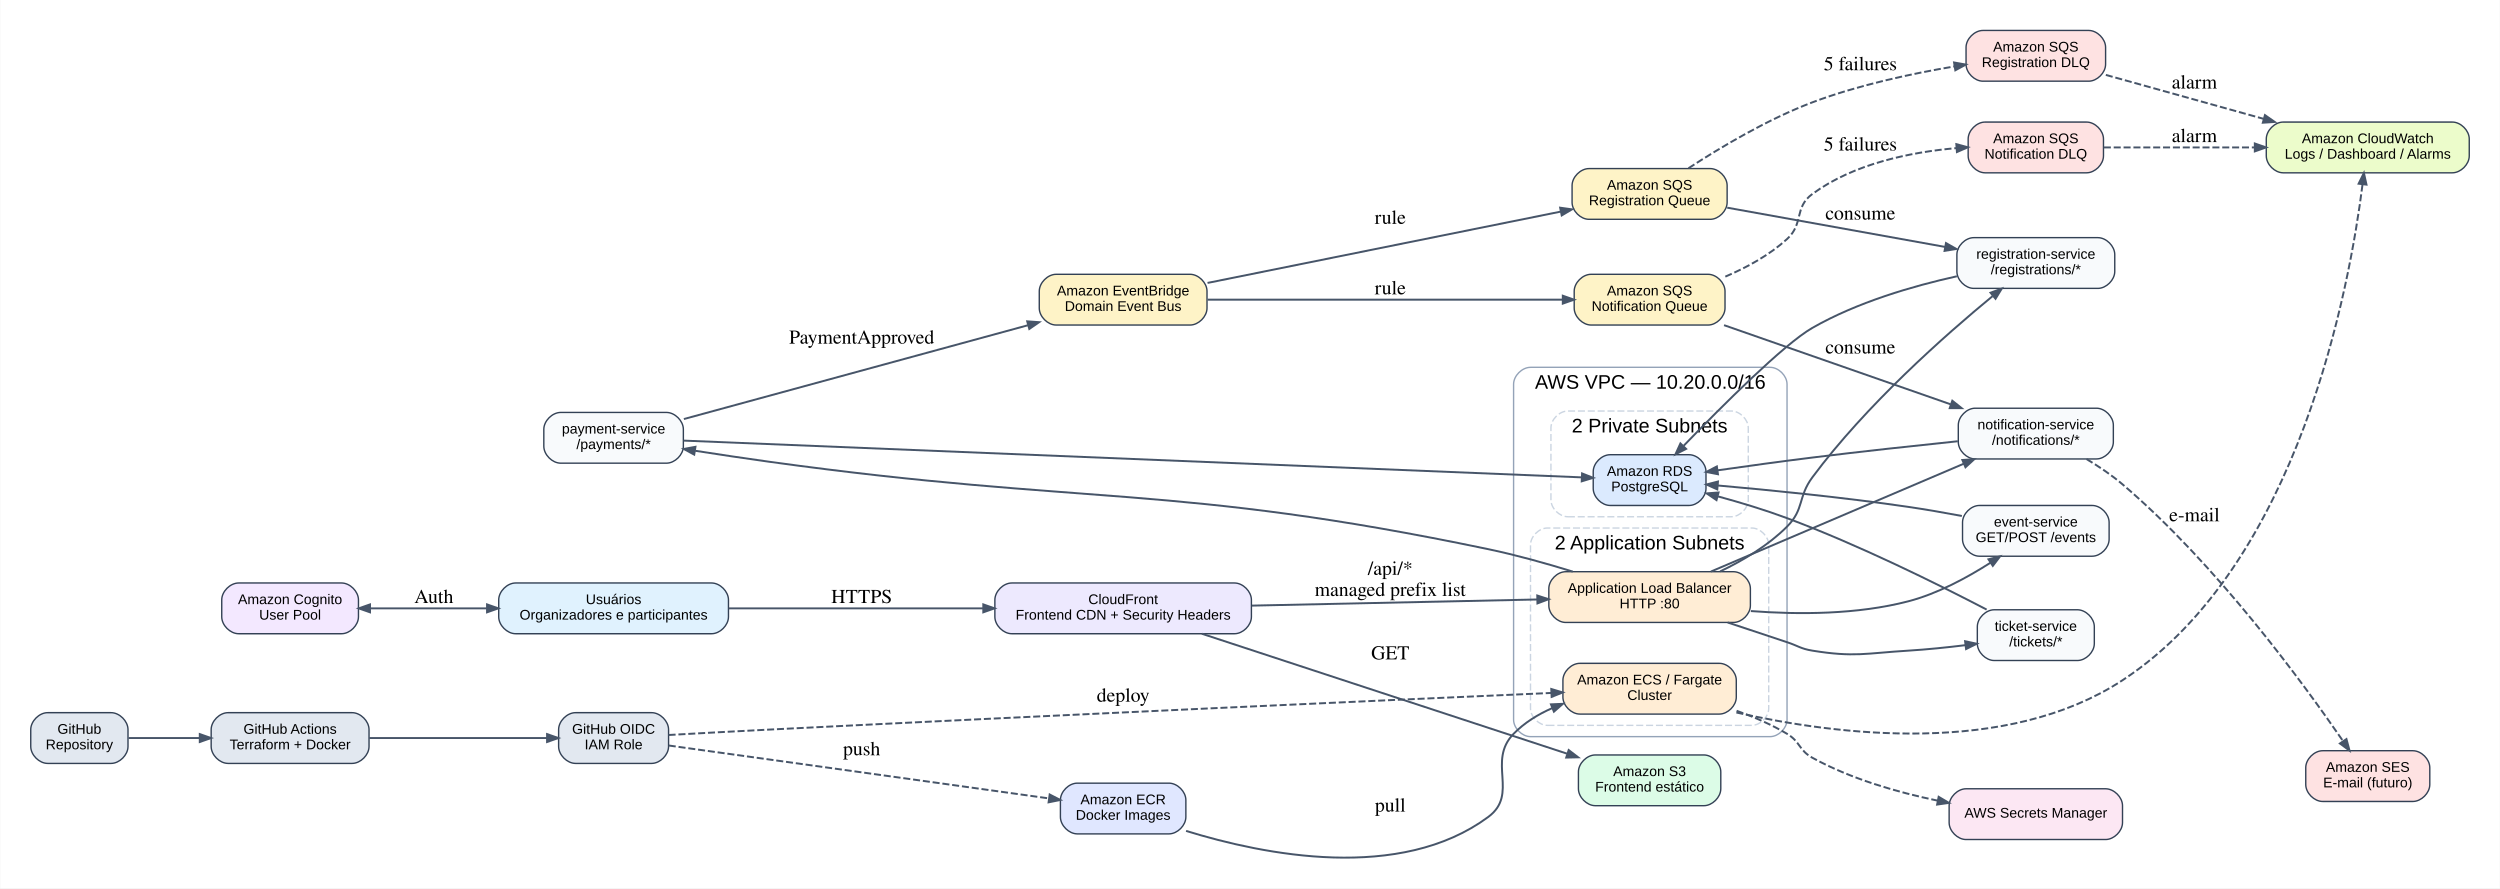
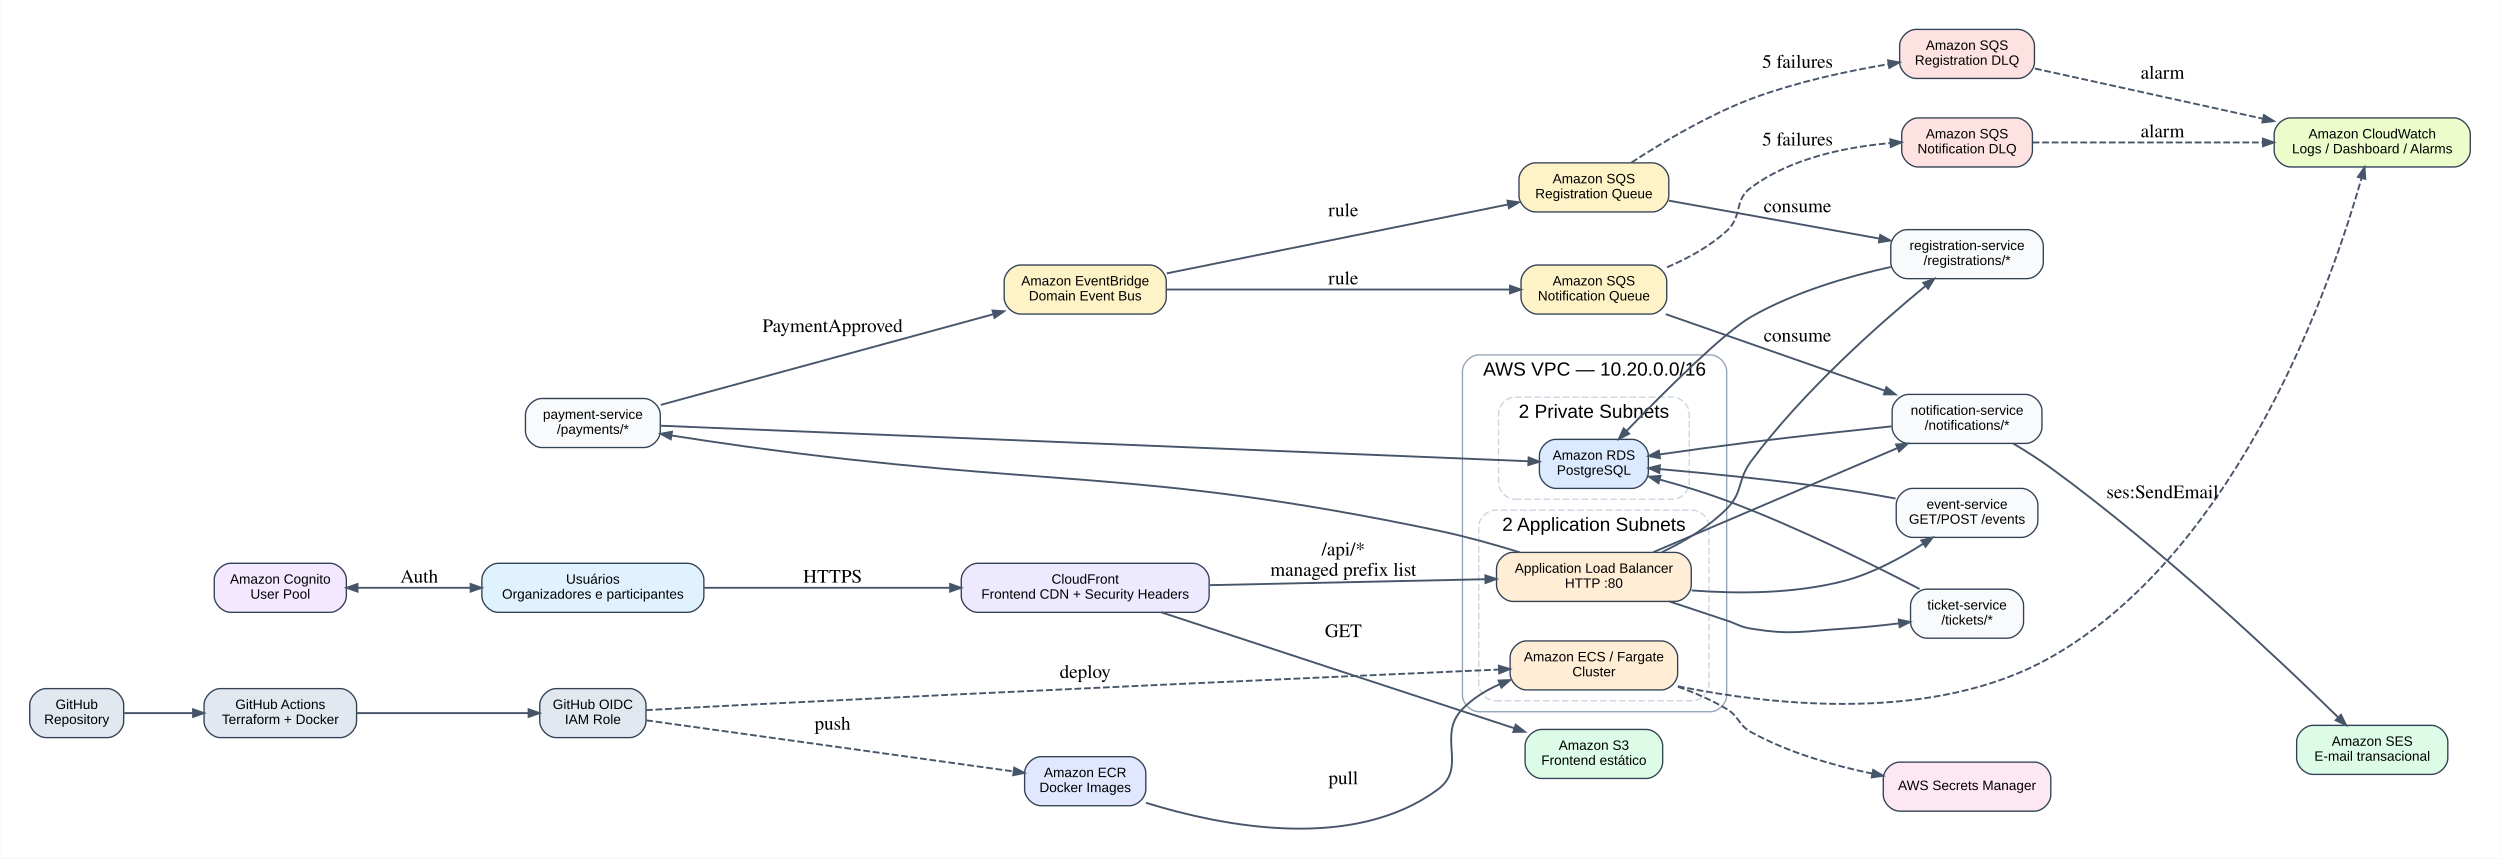
- <svg xmlns="http://www.w3.org/2000/svg" width="1773pt" height="630pt" viewBox="0.00 0.00 1773.20 630.22">
+ <svg xmlns="http://www.w3.org/2000/svg" width="1835pt" height="630pt" viewBox="0.00 0.00 1835.20 630.22">
  <g id="graph0" class="graph" transform="scale(1 1) rotate(0) translate(21.6 608.62)">
-     <polygon fill="white" stroke="transparent" points="-21.6,21.6 -21.6,-608.62 1751.6,-608.62 1751.6,21.6 -21.6,21.6" />
+     <polygon fill="white" stroke="transparent" points="-21.6,21.6 -21.6,-608.62 1813.6,-608.62 1813.6,21.6 -21.6,21.6" />
    <g id="clust1" class="cluster">
      <path fill="white" stroke="#94a3b8" d="M1064,-86.02C1064,-86.02 1234,-86.02 1234,-86.02 1240,-86.02 1246,-92.02 1246,-98.02 1246,-98.02 1246,-336.02 1246,-336.02 1246,-342.02 1240,-348.02 1234,-348.02 1234,-348.02 1064,-348.02 1064,-348.02 1058,-348.02 1052,-342.02 1052,-336.02 1052,-336.02 1052,-98.02 1052,-98.02 1052,-92.02 1058,-86.02 1064,-86.02" />
      <text text-anchor="middle" x="1149" y="-332.82" font-family="Arial" font-size="14.00">AWS VPC — 10.20.0.0/16</text>
    </g>
    <g id="clust2" class="cluster">
      <path fill="white" stroke="#cbd5e1" stroke-dasharray="5,2" d="M1076,-94.02C1076,-94.02 1221,-94.02 1221,-94.02 1227,-94.02 1233,-100.02 1233,-106.02 1233,-106.02 1233,-222.02 1233,-222.02 1233,-228.02 1227,-234.02 1221,-234.02 1221,-234.02 1076,-234.02 1076,-234.02 1070,-234.02 1064,-228.02 1064,-222.02 1064,-222.02 1064,-106.02 1064,-106.02 1064,-100.02 1070,-94.02 1076,-94.02" />
      <text text-anchor="middle" x="1148.5" y="-218.82" font-family="Arial" font-size="14.00">2 Application Subnets</text>
    </g>
    <g id="clust3" class="cluster">
      <path fill="white" stroke="#cbd5e1" stroke-dasharray="5,2" d="M1090.5,-242.02C1090.5,-242.02 1206.5,-242.02 1206.5,-242.02 1212.5,-242.02 1218.5,-248.02 1218.5,-254.02 1218.5,-254.02 1218.5,-305.02 1218.5,-305.02 1218.5,-311.02 1212.5,-317.02 1206.5,-317.02 1206.5,-317.02 1090.5,-317.02 1090.5,-317.02 1084.5,-317.02 1078.5,-311.02 1078.5,-305.02 1078.5,-305.02 1078.5,-254.02 1078.5,-254.02 1078.5,-248.02 1084.5,-242.02 1090.5,-242.02" />
      <text text-anchor="middle" x="1148.5" y="-301.82" font-family="Arial" font-size="14.00">2 Private Subnets</text>
    </g>
    <g id="node1" class="node">
      <path fill="#e0f2fe" stroke="#334155" d="M483,-195.02C483,-195.02 344,-195.02 344,-195.02 338,-195.02 332,-189.02 332,-183.02 332,-183.02 332,-171.02 332,-171.02 332,-165.02 338,-159.02 344,-159.02 344,-159.02 483,-159.02 483,-159.02 489,-159.02 495,-165.02 495,-171.02 495,-171.02 495,-183.02 495,-183.02 495,-189.02 489,-195.02 483,-195.02" />
      <text text-anchor="middle" x="413.5" y="-180.02" font-family="Arial" font-size="10.00">Usuários</text>
      <text text-anchor="middle" x="413.5" y="-169.02" font-family="Arial" font-size="10.00">Organizadores e participantes</text>
    </g>
    <g id="node2" class="node">
      <path fill="#ede9fe" stroke="#334155" d="M854,-195.02C854,-195.02 696,-195.02 696,-195.02 690,-195.02 684,-189.02 684,-183.02 684,-183.02 684,-171.02 684,-171.02 684,-165.02 690,-159.02 696,-159.02 696,-159.02 854,-159.02 854,-159.02 860,-159.02 866,-165.02 866,-171.02 866,-171.02 866,-183.02 866,-183.02 866,-189.02 860,-195.02 854,-195.02" />
      <text text-anchor="middle" x="775" y="-180.02" font-family="Arial" font-size="10.00">CloudFront</text>
      <text text-anchor="middle" x="775" y="-169.02" font-family="Arial" font-size="10.00">Frontend CDN + Security Headers</text>
    </g>
    <g id="edge1" class="edge">
      <path fill="none" stroke="#475569" stroke-width="1.4" d="M495.18,-177.02C548.55,-177.02 618.87,-177.02 675.54,-177.02" />
      <polygon fill="#475569" stroke="#475569" stroke-width="1.4" points="675.8,-179.82 683.8,-177.02 675.8,-174.22 675.8,-179.82" />
      <text text-anchor="middle" x="589.5" y="-180.82" font-family="Times,serif" font-size="14.00">HTTPS</text>
    </g>
    <g id="node3" class="node">
      <path fill="#dcfce7" stroke="#334155" d="M1187,-73.02C1187,-73.02 1110,-73.02 1110,-73.02 1104,-73.02 1098,-67.02 1098,-61.02 1098,-61.02 1098,-49.02 1098,-49.02 1098,-43.02 1104,-37.02 1110,-37.02 1110,-37.02 1187,-37.02 1187,-37.02 1193,-37.02 1199,-43.02 1199,-49.02 1199,-49.02 1199,-61.02 1199,-61.02 1199,-67.02 1193,-73.02 1187,-73.02" />
      <text text-anchor="middle" x="1148.5" y="-58.02" font-family="Arial" font-size="10.00">Amazon S3</text>
      <text text-anchor="middle" x="1148.5" y="-47.02" font-family="Arial" font-size="10.00">Frontend estático</text>
    </g>
    <g id="edge2" class="edge">
      <path fill="none" stroke="#475569" stroke-width="1.4" d="M830.82,-159.02C900.2,-136.23 1019.16,-97.16 1089.86,-73.95" />
      <polygon fill="#475569" stroke="#475569" stroke-width="1.4" points="1091.09,-76.49 1097.81,-71.34 1089.34,-71.17 1091.09,-76.49" />
      <text text-anchor="middle" x="964.5" y="-140.82" font-family="Times,serif" font-size="14.00">GET</text>
    </g>
    <g id="node4" class="node">
      <path fill="#ffedd5" stroke="#334155" d="M1208,-203.02C1208,-203.02 1089,-203.02 1089,-203.02 1083,-203.02 1077,-197.02 1077,-191.02 1077,-191.02 1077,-179.02 1077,-179.02 1077,-173.02 1083,-167.02 1089,-167.02 1089,-167.02 1208,-167.02 1208,-167.02 1214,-167.02 1220,-173.02 1220,-179.02 1220,-179.02 1220,-191.02 1220,-191.02 1220,-197.02 1214,-203.02 1208,-203.02" />
      <text text-anchor="middle" x="1148.5" y="-188.02" font-family="Arial" font-size="10.00">Application Load Balancer</text>
      <text text-anchor="middle" x="1148.5" y="-177.02" font-family="Arial" font-size="10.00">HTTP :80</text>
    </g>
    <g id="edge3" class="edge">
      <path fill="none" stroke="#475569" stroke-width="1.4" d="M866.4,-178.97C928.25,-180.3 1009.44,-182.05 1068.66,-183.32" />
      <polygon fill="#475569" stroke="#475569" stroke-width="1.4" points="1068.81,-186.13 1076.86,-183.5 1068.93,-180.53 1068.81,-186.13" />
      <text text-anchor="middle" x="964.5" y="-200.82" font-family="Times,serif" font-size="14.00">/api/*</text>
      <text text-anchor="middle" x="964.5" y="-185.82" font-family="Times,serif" font-size="14.00">managed prefix list</text>
    </g>
    <g id="node8" class="node">
      <path fill="#f8fafc" stroke="#334155" d="M1462.5,-250.02C1462.5,-250.02 1382.5,-250.02 1382.5,-250.02 1376.5,-250.02 1370.5,-244.02 1370.5,-238.02 1370.5,-238.02 1370.5,-226.02 1370.5,-226.02 1370.5,-220.02 1376.5,-214.02 1382.5,-214.02 1382.5,-214.02 1462.5,-214.02 1462.5,-214.02 1468.5,-214.02 1474.5,-220.02 1474.5,-226.02 1474.5,-226.02 1474.5,-238.02 1474.5,-238.02 1474.5,-244.02 1468.5,-250.02 1462.5,-250.02" />
      <text text-anchor="middle" x="1422.5" y="-235.02" font-family="Arial" font-size="10.00">event-service</text>
      <text text-anchor="middle" x="1422.5" y="-224.02" font-family="Arial" font-size="10.00">GET/POST /events</text>
    </g>
    <g id="edge4" class="edge">
      <path fill="none" stroke="#475569" stroke-width="1.4" d="M1220.31,-175.1C1254.57,-172.5 1295.97,-172.64 1332,-182.02 1352.8,-187.43 1373.89,-198.87 1390.37,-209.43" />
      <polygon fill="#475569" stroke="#475569" stroke-width="1.4" points="1388.91,-211.83 1397.13,-213.89 1391.99,-207.15 1388.91,-211.83" />
    </g>
    <g id="node9" class="node">
      <path fill="#f8fafc" stroke="#334155" d="M1452,-176.02C1452,-176.02 1393,-176.02 1393,-176.02 1387,-176.02 1381,-170.02 1381,-164.02 1381,-164.02 1381,-152.02 1381,-152.02 1381,-146.02 1387,-140.02 1393,-140.02 1393,-140.02 1452,-140.02 1452,-140.02 1458,-140.02 1464,-146.02 1464,-152.02 1464,-152.02 1464,-164.02 1464,-164.02 1464,-170.02 1458,-176.02 1452,-176.02" />
      <text text-anchor="middle" x="1422.5" y="-161.02" font-family="Arial" font-size="10.00">ticket-service</text>
      <text text-anchor="middle" x="1422.5" y="-150.02" font-family="Arial" font-size="10.00">/tickets/*</text>
    </g>
    <g id="edge5" class="edge">
      <path fill="none" stroke="#475569" stroke-width="1.4" d="M1203.86,-167.01C1217.61,-162.45 1232.35,-157.56 1246,-153.02 1254,-150.36 1255.68,-148.37 1264,-147.02 1293.83,-142.18 1301.83,-145.17 1332,-147.02 1345.2,-147.83 1359.43,-149.3 1372.58,-150.91" />
      <polygon fill="#475569" stroke="#475569" stroke-width="1.4" points="1372.32,-153.7 1380.61,-151.93 1373.02,-148.14 1372.32,-153.7" />
    </g>
    <g id="node10" class="node">
      <path fill="#f8fafc" stroke="#334155" d="M1466.5,-440.02C1466.5,-440.02 1378.5,-440.02 1378.5,-440.02 1372.5,-440.02 1366.5,-434.02 1366.5,-428.02 1366.5,-428.02 1366.5,-416.02 1366.5,-416.02 1366.5,-410.02 1372.5,-404.02 1378.5,-404.02 1378.5,-404.02 1466.5,-404.02 1466.5,-404.02 1472.5,-404.02 1478.5,-410.02 1478.5,-416.02 1478.5,-416.02 1478.5,-428.02 1478.5,-428.02 1478.5,-434.02 1472.5,-440.02 1466.5,-440.02" />
      <text text-anchor="middle" x="1422.5" y="-425.02" font-family="Arial" font-size="10.00">registration-service</text>
      <text text-anchor="middle" x="1422.5" y="-414.02" font-family="Arial" font-size="10.00">/registrations/*</text>
    </g>
    <g id="edge6" class="edge">
      <path fill="none" stroke="#475569" stroke-width="1.4" d="M1198.49,-203.21C1215.04,-211.1 1232.68,-221.66 1246,-235.02 1258.35,-247.41 1253.57,-255.98 1264,-270.02 1302.04,-321.2 1357.88,-370.6 1391.85,-398.56" />
      <polygon fill="#475569" stroke="#475569" stroke-width="1.4" points="1390.37,-400.96 1398.34,-403.86 1393.91,-396.63 1390.37,-400.96" />
    </g>
    <g id="node11" class="node">
      <path fill="#f8fafc" stroke="#334155" d="M451,-316.02C451,-316.02 376,-316.02 376,-316.02 370,-316.02 364,-310.02 364,-304.02 364,-304.02 364,-292.02 364,-292.02 364,-286.02 370,-280.02 376,-280.02 376,-280.02 451,-280.02 451,-280.02 457,-280.02 463,-286.02 463,-292.02 463,-292.02 463,-304.02 463,-304.02 463,-310.02 457,-316.02 451,-316.02" />
      <text text-anchor="middle" x="413.5" y="-301.02" font-family="Arial" font-size="10.00">payment-service</text>
      <text text-anchor="middle" x="413.5" y="-290.02" font-family="Arial" font-size="10.00">/payments/*</text>
    </g>
    <g id="edge7" class="edge">
      <path fill="none" stroke="#475569" stroke-width="1.4" d="M1094,-203.09C1075.21,-208.89 1053.83,-214.87 1034,-219.02 810.49,-265.73 750.18,-249.72 524,-281.02 506.89,-283.39 488.3,-286.19 471.39,-288.82" />
      <polygon fill="#475569" stroke="#475569" stroke-width="1.4" points="470.7,-286.09 463.24,-290.1 471.57,-291.63 470.7,-286.09" />
    </g>
    <g id="node12" class="node">
      <path fill="#f8fafc" stroke="#334155" d="M1465.5,-319.02C1465.5,-319.02 1379.5,-319.02 1379.5,-319.02 1373.5,-319.02 1367.5,-313.02 1367.5,-307.02 1367.5,-307.02 1367.5,-295.02 1367.5,-295.02 1367.5,-289.02 1373.5,-283.02 1379.5,-283.02 1379.5,-283.02 1465.5,-283.02 1465.5,-283.02 1471.5,-283.02 1477.5,-289.02 1477.5,-295.02 1477.5,-295.02 1477.5,-307.02 1477.5,-307.02 1477.5,-313.02 1471.5,-319.02 1465.5,-319.02" />
      <text text-anchor="middle" x="1422.5" y="-304.02" font-family="Arial" font-size="10.00">notification-service</text>
      <text text-anchor="middle" x="1422.5" y="-293.02" font-family="Arial" font-size="10.00">/notifications/*</text>
    </g>
    <g id="edge8" class="edge">
      <path fill="none" stroke="#475569" stroke-width="1.4" d="M1192,-203.14C1240.56,-223.85 1319.95,-257.71 1371.46,-279.68" />
      <polygon fill="#475569" stroke="#475569" stroke-width="1.4" points="1370.39,-282.27 1378.85,-282.83 1372.59,-277.12 1370.39,-282.27" />
    </g>
    <g id="node5" class="node">
      <path fill="#f3e8ff" stroke="#334155" d="M220.5,-195.02C220.5,-195.02 147.5,-195.02 147.5,-195.02 141.5,-195.02 135.5,-189.02 135.5,-183.02 135.5,-183.02 135.5,-171.02 135.5,-171.02 135.5,-165.02 141.5,-159.02 147.5,-159.02 147.5,-159.02 220.5,-159.02 220.5,-159.02 226.5,-159.02 232.5,-165.02 232.5,-171.02 232.5,-171.02 232.5,-183.02 232.5,-183.02 232.5,-189.02 226.5,-195.02 220.5,-195.02" />
      <text text-anchor="middle" x="184" y="-180.02" font-family="Arial" font-size="10.00">Amazon Cognito</text>
      <text text-anchor="middle" x="184" y="-169.02" font-family="Arial" font-size="10.00">User Pool</text>
    </g>
    <g id="edge9" class="edge">
      <path fill="none" stroke="#475569" stroke-width="1.4" d="M240.97,-177.02C265.84,-177.02 295.74,-177.02 323.56,-177.02" />
      <polygon fill="#475569" stroke="#475569" stroke-width="1.4" points="240.69,-174.22 232.69,-177.02 240.69,-179.82 240.69,-174.22" />
      <polygon fill="#475569" stroke="#475569" stroke-width="1.4" points="323.73,-179.82 331.73,-177.02 323.73,-174.22 323.73,-179.82" />
      <text text-anchor="middle" x="286" y="-180.82" font-family="Times,serif" font-size="14.00">Auth</text>
    </g>
    <g id="node6" class="node">
      <path fill="#ffedd5" stroke="#334155" d="M1198,-138.02C1198,-138.02 1099,-138.02 1099,-138.02 1093,-138.02 1087,-132.02 1087,-126.02 1087,-126.02 1087,-114.02 1087,-114.02 1087,-108.02 1093,-102.02 1099,-102.02 1099,-102.02 1198,-102.02 1198,-102.02 1204,-102.02 1210,-108.02 1210,-114.02 1210,-114.02 1210,-126.02 1210,-126.02 1210,-132.02 1204,-138.02 1198,-138.02" />
      <text text-anchor="middle" x="1148.5" y="-123.02" font-family="Arial" font-size="10.00">Amazon ECS / Fargate</text>
      <text text-anchor="middle" x="1148.5" y="-112.02" font-family="Arial" font-size="10.00">Cluster</text>
    </g>
    <g id="node20" class="node">
-       <path fill="#ecfccb" stroke="#334155" d="M1718,-522.02C1718,-522.02 1598,-522.02 1598,-522.02 1592,-522.02 1586,-516.02 1586,-510.02 1586,-510.02 1586,-498.02 1586,-498.02 1586,-492.02 1592,-486.02 1598,-486.02 1598,-486.02 1718,-486.02 1718,-486.02 1724,-486.02 1730,-492.02 1730,-498.02 1730,-498.02 1730,-510.02 1730,-510.02 1730,-516.02 1724,-522.02 1718,-522.02" />
-       <text text-anchor="middle" x="1658" y="-507.02" font-family="Arial" font-size="10.00">Amazon CloudWatch</text>
-       <text text-anchor="middle" x="1658" y="-496.02" font-family="Arial" font-size="10.00">Logs / Dashboard / Alarms</text>
+       <path fill="#ecfccb" stroke="#334155" d="M1780,-522.02C1780,-522.02 1660,-522.02 1660,-522.02 1654,-522.02 1648,-516.02 1648,-510.02 1648,-510.02 1648,-498.02 1648,-498.02 1648,-492.02 1654,-486.02 1660,-486.02 1660,-486.02 1780,-486.02 1780,-486.02 1786,-486.02 1792,-492.02 1792,-498.02 1792,-498.02 1792,-510.02 1792,-510.02 1792,-516.02 1786,-522.02 1780,-522.02" />
+       <text text-anchor="middle" x="1720" y="-507.02" font-family="Arial" font-size="10.00">Amazon CloudWatch</text>
+       <text text-anchor="middle" x="1720" y="-496.02" font-family="Arial" font-size="10.00">Logs / Dashboard / Alarms</text>
    </g>
    <g id="edge26" class="edge">
-       <path fill="none" stroke="#475569" stroke-width="1.4" stroke-dasharray="5,2" d="M1210.05,-103.14C1281.7,-86.94 1401.64,-72.09 1484,-126.02 1609.61,-208.27 1645.32,-406.48 1654.29,-477.85" />
-       <polygon fill="#475569" stroke="#475569" stroke-width="1.4" points="1651.52,-478.3 1655.25,-485.91 1657.08,-477.64 1651.52,-478.3" />
+       <path fill="none" stroke="#475569" stroke-width="1.4" stroke-dasharray="5,2" d="M1210.19,-104.71C1280.9,-90.39 1398.89,-77.71 1484,-126.02 1624.09,-205.54 1691.86,-406.21 1712.19,-477.99" />
+       <polygon fill="#475569" stroke="#475569" stroke-width="1.4" points="1709.5,-478.74 1714.33,-485.7 1714.89,-477.24 1709.5,-478.74" />
    </g>
    <g id="node21" class="node">
      <path fill="#fce7f3" stroke="#334155" d="M1472,-49.02C1472,-49.02 1373,-49.02 1373,-49.02 1367,-49.02 1361,-43.02 1361,-37.02 1361,-37.02 1361,-25.02 1361,-25.02 1361,-19.02 1367,-13.02 1373,-13.02 1373,-13.02 1472,-13.02 1472,-13.02 1478,-13.02 1484,-19.02 1484,-25.02 1484,-25.02 1484,-37.02 1484,-37.02 1484,-43.02 1478,-49.02 1472,-49.02" />
      <text text-anchor="middle" x="1422.5" y="-28.52" font-family="Arial" font-size="10.00">AWS Secrets Manager</text>
    </g>
    <g id="edge27" class="edge">
      <path fill="none" stroke="#475569" stroke-width="1.4" stroke-dasharray="5,2" d="M1210.23,-104.38C1222.51,-99.99 1235.01,-94.58 1246,-88.02 1255.45,-82.38 1254.36,-76.32 1264,-71.02 1291.23,-56.05 1324.18,-46.55 1352.89,-40.6" />
      <polygon fill="#475569" stroke="#475569" stroke-width="1.4" points="1353.57,-43.32 1360.87,-39.01 1352.48,-37.82 1353.57,-43.32" />
    </g>
    <g id="node7" class="node">
      <path fill="#dbeafe" stroke="#334155" d="M1176.5,-286.02C1176.5,-286.02 1120.5,-286.02 1120.5,-286.02 1114.5,-286.02 1108.5,-280.02 1108.5,-274.02 1108.5,-274.02 1108.5,-262.02 1108.5,-262.02 1108.5,-256.02 1114.5,-250.02 1120.5,-250.02 1120.5,-250.02 1176.5,-250.02 1176.5,-250.02 1182.5,-250.02 1188.5,-256.02 1188.5,-262.02 1188.5,-262.02 1188.5,-274.02 1188.5,-274.02 1188.5,-280.02 1182.5,-286.02 1176.5,-286.02" />
      <text text-anchor="middle" x="1148.5" y="-271.02" font-family="Arial" font-size="10.00">Amazon RDS</text>
      <text text-anchor="middle" x="1148.5" y="-260.02" font-family="Arial" font-size="10.00">PostgreSQL</text>
    </g>
    <g id="edge10" class="edge">
      <path fill="none" stroke="#475569" stroke-width="1.4" d="M1370.04,-242.56C1357.62,-244.89 1344.36,-247.2 1332,-249.02 1286.29,-255.73 1233.8,-260.93 1196.88,-264.19" />
      <polygon fill="#475569" stroke="#475569" stroke-width="1.4" points="1196.51,-261.41 1188.78,-264.89 1196.99,-266.99 1196.51,-261.41" />
    </g>
    <g id="edge11" class="edge">
      <path fill="none" stroke="#475569" stroke-width="1.4" d="M1387.61,-176.15C1352.8,-194.28 1296.68,-222.1 1246,-241.02 1230.32,-246.87 1212.79,-252.14 1197.02,-256.44" />
      <polygon fill="#475569" stroke="#475569" stroke-width="1.4" points="1195.96,-253.82 1188.95,-258.59 1197.4,-259.23 1195.96,-253.82" />
    </g>
    <g id="edge12" class="edge">
      <path fill="none" stroke="#475569" stroke-width="1.4" d="M1366.48,-412.61C1335.01,-405.64 1295.64,-394.14 1264,-376.02 1243.83,-364.47 1199.9,-320.57 1172.7,-292.42" />
      <polygon fill="#475569" stroke="#475569" stroke-width="1.4" points="1174.39,-290.15 1166.83,-286.32 1170.36,-294.03 1174.39,-290.15" />
    </g>
    <g id="edge13" class="edge">
      <path fill="none" stroke="#475569" stroke-width="1.4" d="M463.16,-296.03C596.76,-290.56 968.05,-275.36 1100.12,-269.96" />
      <polygon fill="#475569" stroke="#475569" stroke-width="1.4" points="1100.59,-272.74 1108.47,-269.62 1100.36,-267.15 1100.59,-272.74" />
    </g>
    <g id="node13" class="node">
      <path fill="#fef3c7" stroke="#334155" d="M822.5,-414.02C822.5,-414.02 727.5,-414.02 727.5,-414.02 721.5,-414.02 715.5,-408.02 715.5,-402.02 715.5,-402.02 715.5,-390.02 715.5,-390.02 715.5,-384.02 721.5,-378.02 727.5,-378.02 727.5,-378.02 822.5,-378.02 822.5,-378.02 828.5,-378.02 834.5,-384.02 834.5,-390.02 834.5,-390.02 834.5,-402.02 834.5,-402.02 834.5,-408.02 828.5,-414.02 822.5,-414.02" />
      <text text-anchor="middle" x="775" y="-399.02" font-family="Arial" font-size="10.00">Amazon EventBridge</text>
      <text text-anchor="middle" x="775" y="-388.02" font-family="Arial" font-size="10.00">Domain Event Bus</text>
    </g>
    <g id="edge15" class="edge">
      <path fill="none" stroke="#475569" stroke-width="1.4" d="M463.36,-311.34C526.49,-328.55 636.66,-358.58 707.41,-377.87" />
      <polygon fill="#475569" stroke="#475569" stroke-width="1.4" points="706.95,-380.64 715.41,-380.05 708.43,-375.24 706.95,-380.64" />
      <text text-anchor="middle" x="589.5" y="-364.82" font-family="Times,serif" font-size="14.00">PaymentApproved</text>
    </g>
    <g id="edge14" class="edge">
      <path fill="none" stroke="#475569" stroke-width="1.4" d="M1367.15,-295.58C1336.78,-292.43 1298.25,-288.26 1264,-284.02 1241.84,-281.28 1217.32,-277.9 1196.68,-274.95" />
      <polygon fill="#475569" stroke="#475569" stroke-width="1.4" points="1196.99,-272.17 1188.67,-273.8 1196.2,-277.71 1196.99,-272.17" />
    </g>
    <g id="node18" class="node">
-       <path fill="#fee2e2" stroke="#334155" d="M1690,-76.02C1690,-76.02 1626,-76.02 1626,-76.02 1620,-76.02 1614,-70.02 1614,-64.02 1614,-64.02 1614,-52.02 1614,-52.02 1614,-46.02 1620,-40.02 1626,-40.02 1626,-40.02 1690,-40.02 1690,-40.02 1696,-40.02 1702,-46.02 1702,-52.02 1702,-52.02 1702,-64.02 1702,-64.02 1702,-70.02 1696,-76.02 1690,-76.02" />
-       <text text-anchor="middle" x="1658" y="-61.02" font-family="Arial" font-size="10.00">Amazon SES</text>
-       <text text-anchor="middle" x="1658" y="-50.02" font-family="Arial" font-size="10.00">E-mail (futuro)</text>
+       <path fill="#dcfce7" stroke="#334155" d="M1763.5,-76.02C1763.5,-76.02 1676.5,-76.02 1676.5,-76.02 1670.5,-76.02 1664.5,-70.02 1664.5,-64.02 1664.5,-64.02 1664.5,-52.02 1664.5,-52.02 1664.5,-46.02 1670.5,-40.02 1676.5,-40.02 1676.5,-40.02 1763.5,-40.02 1763.5,-40.02 1769.5,-40.02 1775.5,-46.02 1775.5,-52.02 1775.5,-52.02 1775.5,-64.02 1775.5,-64.02 1775.5,-70.02 1769.5,-76.02 1763.5,-76.02" />
+       <text text-anchor="middle" x="1720" y="-61.02" font-family="Arial" font-size="10.00">Amazon SES</text>
+       <text text-anchor="middle" x="1720" y="-50.02" font-family="Arial" font-size="10.00">E-mail transacional</text>
    </g>
    <g id="edge24" class="edge">
-       <path fill="none" stroke="#475569" stroke-width="1.4" stroke-dasharray="5,2" d="M1458.47,-282.93C1467.2,-277.7 1476.28,-271.6 1484,-265.02 1550.56,-208.31 1612.05,-124.22 1640.46,-82.85" />
-       <polygon fill="#475569" stroke="#475569" stroke-width="1.4" points="1642.86,-84.3 1645.06,-76.11 1638.24,-81.14 1642.86,-84.3" />
-       <text text-anchor="middle" x="1535" y="-238.82" font-family="Times,serif" font-size="14.00">e-mail</text>
+       <path fill="none" stroke="#475569" stroke-width="1.4" d="M1456.55,-282.85C1465.66,-277.44 1475.4,-271.28 1484,-265.02 1566.31,-205.07 1653.97,-122.05 1695.09,-81.8" />
+       <polygon fill="#475569" stroke="#475569" stroke-width="1.4" points="1697.07,-83.78 1700.81,-76.18 1693.14,-79.78 1697.07,-83.78" />
+       <text text-anchor="middle" x="1566" y="-242.82" font-family="Times,serif" font-size="14.00">ses:SendEmail</text>
    </g>
    <g id="node14" class="node">
      <path fill="#fef3c7" stroke="#334155" d="M1191.5,-489.02C1191.5,-489.02 1105.5,-489.02 1105.5,-489.02 1099.5,-489.02 1093.5,-483.02 1093.5,-477.02 1093.5,-477.02 1093.5,-465.02 1093.5,-465.02 1093.5,-459.02 1099.5,-453.02 1105.5,-453.02 1105.5,-453.02 1191.5,-453.02 1191.5,-453.02 1197.5,-453.02 1203.5,-459.02 1203.5,-465.02 1203.5,-465.02 1203.5,-477.02 1203.5,-477.02 1203.5,-483.02 1197.5,-489.02 1191.5,-489.02" />
      <text text-anchor="middle" x="1148.5" y="-474.02" font-family="Arial" font-size="10.00">Amazon SQS</text>
      <text text-anchor="middle" x="1148.5" y="-463.02" font-family="Arial" font-size="10.00">Registration Queue</text>
    </g>
    <g id="edge16" class="edge">
      <path fill="none" stroke="#475569" stroke-width="1.4" d="M834.87,-407.9C903.32,-421.72 1015.83,-444.44 1085.57,-458.52" />
      <polygon fill="#475569" stroke="#475569" stroke-width="1.4" points="1085.04,-461.27 1093.44,-460.1 1086.15,-455.78 1085.04,-461.27" />
      <text text-anchor="middle" x="964.5" y="-449.82" font-family="Times,serif" font-size="14.00">rule</text>
    </g>
    <g id="node15" class="node">
      <path fill="#fef3c7" stroke="#334155" d="M1190,-414.02C1190,-414.02 1107,-414.02 1107,-414.02 1101,-414.02 1095,-408.02 1095,-402.02 1095,-402.02 1095,-390.02 1095,-390.02 1095,-384.02 1101,-378.02 1107,-378.02 1107,-378.02 1190,-378.02 1190,-378.02 1196,-378.02 1202,-384.02 1202,-390.02 1202,-390.02 1202,-402.02 1202,-402.02 1202,-408.02 1196,-414.02 1190,-414.02" />
      <text text-anchor="middle" x="1148.5" y="-399.02" font-family="Arial" font-size="10.00">Amazon SQS</text>
      <text text-anchor="middle" x="1148.5" y="-388.02" font-family="Arial" font-size="10.00">Notification Queue</text>
    </g>
    <g id="edge17" class="edge">
      <path fill="none" stroke="#475569" stroke-width="1.4" d="M834.87,-396.02C903.68,-396.02 1016.99,-396.02 1086.64,-396.02" />
      <polygon fill="#475569" stroke="#475569" stroke-width="1.4" points="1086.92,-398.82 1094.92,-396.02 1086.92,-393.22 1086.92,-398.82" />
      <text text-anchor="middle" x="964.5" y="-399.82" font-family="Times,serif" font-size="14.00">rule</text>
    </g>
    <g id="edge18" class="edge">
      <path fill="none" stroke="#475569" stroke-width="1.4" d="M1203.56,-461.28C1248.09,-453.26 1311.29,-441.87 1358.17,-433.43" />
      <polygon fill="#475569" stroke="#475569" stroke-width="1.4" points="1358.76,-436.17 1366.14,-431.99 1357.77,-430.66 1358.76,-436.17" />
      <text text-anchor="middle" x="1298" y="-452.82" font-family="Times,serif" font-size="14.00">consume</text>
    </g>
    <g id="node16" class="node">
      <path fill="#fee2e2" stroke="#334155" d="M1460,-587.02C1460,-587.02 1385,-587.02 1385,-587.02 1379,-587.02 1373,-581.02 1373,-575.02 1373,-575.02 1373,-563.02 1373,-563.02 1373,-557.02 1379,-551.02 1385,-551.02 1385,-551.02 1460,-551.02 1460,-551.02 1466,-551.02 1472,-557.02 1472,-563.02 1472,-563.02 1472,-575.02 1472,-575.02 1472,-581.02 1466,-587.02 1460,-587.02" />
      <text text-anchor="middle" x="1422.5" y="-572.02" font-family="Arial" font-size="10.00">Amazon SQS</text>
      <text text-anchor="middle" x="1422.5" y="-561.02" font-family="Arial" font-size="10.00">Registration DLQ</text>
    </g>
    <g id="edge20" class="edge">
      <path fill="none" stroke="#475569" stroke-width="1.4" stroke-dasharray="5,2" d="M1176.09,-489.28C1198.58,-503.93 1232.14,-523.98 1264,-536.02 1296.38,-548.26 1334.32,-556.38 1364.85,-561.51" />
      <polygon fill="#475569" stroke="#475569" stroke-width="1.4" points="1364.5,-564.29 1372.85,-562.81 1365.4,-558.76 1364.5,-564.29" />
      <text text-anchor="middle" x="1298" y="-558.82" font-family="Times,serif" font-size="14.00">5 failures</text>
    </g>
    <g id="edge19" class="edge">
      <path fill="none" stroke="#475569" stroke-width="1.4" d="M1201.3,-377.93C1247.15,-361.91 1314.04,-338.55 1362.06,-321.78" />
      <polygon fill="#475569" stroke="#475569" stroke-width="1.4" points="1363.26,-324.33 1369.89,-319.04 1361.42,-319.04 1363.26,-324.33" />
      <text text-anchor="middle" x="1298" y="-357.82" font-family="Times,serif" font-size="14.00">consume</text>
    </g>
    <g id="node17" class="node">
      <path fill="#fee2e2" stroke="#334155" d="M1458.5,-522.02C1458.5,-522.02 1386.5,-522.02 1386.5,-522.02 1380.5,-522.02 1374.5,-516.02 1374.5,-510.02 1374.5,-510.02 1374.5,-498.02 1374.5,-498.02 1374.5,-492.02 1380.5,-486.02 1386.5,-486.02 1386.5,-486.02 1458.5,-486.02 1458.5,-486.02 1464.5,-486.02 1470.5,-492.02 1470.5,-498.02 1470.5,-498.02 1470.5,-510.02 1470.5,-510.02 1470.5,-516.02 1464.5,-522.02 1458.5,-522.02" />
      <text text-anchor="middle" x="1422.5" y="-507.02" font-family="Arial" font-size="10.00">Amazon SQS</text>
      <text text-anchor="middle" x="1422.5" y="-496.02" font-family="Arial" font-size="10.00">Notification DLQ</text>
    </g>
    <g id="edge21" class="edge">
      <path fill="none" stroke="#475569" stroke-width="1.4" stroke-dasharray="5,2" d="M1202.21,-412.36C1217.55,-418.91 1233.53,-427.66 1246,-439.02 1258.06,-450.01 1250.84,-461.37 1264,-471.02 1293.39,-492.56 1333.73,-500.72 1366.22,-503.54" />
      <polygon fill="#475569" stroke="#475569" stroke-width="1.4" points="1366.11,-506.34 1374.3,-504.14 1366.53,-500.75 1366.11,-506.34" />
      <text text-anchor="middle" x="1298" y="-501.82" font-family="Times,serif" font-size="14.00">5 failures</text>
    </g>
    <g id="edge22" class="edge">
-       <path fill="none" stroke="#475569" stroke-width="1.4" stroke-dasharray="5,2" d="M1472.17,-555.47C1504.47,-546.48 1547.47,-534.51 1583.87,-524.38" />
-       <polygon fill="#475569" stroke="#475569" stroke-width="1.4" points="1585.05,-526.96 1592,-522.11 1583.55,-521.56 1585.05,-526.96" />
-       <text text-anchor="middle" x="1535" y="-545.82" font-family="Times,serif" font-size="14.00">alarm</text>
+       <path fill="none" stroke="#475569" stroke-width="1.4" stroke-dasharray="5,2" d="M1472.3,-558.29C1517.75,-548.29 1586.32,-533.2 1639.64,-521.47" />
+       <polygon fill="#475569" stroke="#475569" stroke-width="1.4" points="1640.52,-524.15 1647.73,-519.7 1639.31,-518.68 1640.52,-524.15" />
+       <text text-anchor="middle" x="1566" y="-550.82" font-family="Times,serif" font-size="14.00">alarm</text>
    </g>
    <g id="edge23" class="edge">
-       <path fill="none" stroke="#475569" stroke-width="1.4" stroke-dasharray="5,2" d="M1470.75,-504.02C1501.35,-504.02 1541.96,-504.02 1577.44,-504.02" />
-       <polygon fill="#475569" stroke="#475569" stroke-width="1.4" points="1577.87,-506.82 1585.87,-504.02 1577.87,-501.22 1577.87,-506.82" />
-       <text text-anchor="middle" x="1535" y="-507.82" font-family="Times,serif" font-size="14.00">alarm</text>
+       <path fill="none" stroke="#475569" stroke-width="1.4" stroke-dasharray="5,2" d="M1470.65,-504.02C1516.06,-504.02 1585.62,-504.02 1639.58,-504.02" />
+       <polygon fill="#475569" stroke="#475569" stroke-width="1.4" points="1639.76,-506.82 1647.76,-504.02 1639.76,-501.22 1639.76,-506.82" />
+       <text text-anchor="middle" x="1566" y="-507.82" font-family="Times,serif" font-size="14.00">alarm</text>
    </g>
    <g id="node19" class="node">
      <path fill="#e0e7ff" stroke="#334155" d="M807.5,-53.02C807.5,-53.02 742.5,-53.02 742.5,-53.02 736.5,-53.02 730.5,-47.02 730.5,-41.02 730.5,-41.02 730.5,-29.02 730.5,-29.02 730.5,-23.02 736.5,-17.02 742.5,-17.02 742.5,-17.02 807.5,-17.02 807.5,-17.02 813.5,-17.02 819.5,-23.02 819.5,-29.02 819.5,-29.02 819.5,-41.02 819.5,-41.02 819.5,-47.02 813.5,-53.02 807.5,-53.02" />
      <text text-anchor="middle" x="775" y="-38.02" font-family="Arial" font-size="10.00">Amazon ECR</text>
      <text text-anchor="middle" x="775" y="-27.02" font-family="Arial" font-size="10.00">Docker Images</text>
    </g>
    <g id="edge25" class="edge">
      <path fill="none" stroke="#475569" stroke-width="1.4" d="M819.65,-19.14C875.23,-1.96 971.53,17.24 1034,-29.02 1056.03,-45.33 1032.88,-68.37 1052,-88.02 1059.65,-95.88 1069.3,-101.82 1079.49,-106.29" />
      <polygon fill="#475569" stroke="#475569" stroke-width="1.4" points="1078.52,-108.92 1086.99,-109.3 1080.61,-103.72 1078.52,-108.92" />
      <text text-anchor="middle" x="964.5" y="-32.82" font-family="Times,serif" font-size="14.00">pull</text>
    </g>
    <g id="node22" class="node">
      <path fill="#e2e8f0" stroke="#334155" d="M57,-103.02C57,-103.02 12,-103.02 12,-103.02 6,-103.02 0,-97.02 0,-91.02 0,-91.02 0,-79.02 0,-79.02 0,-73.02 6,-67.02 12,-67.02 12,-67.02 57,-67.02 57,-67.02 63,-67.02 69,-73.02 69,-79.02 69,-79.02 69,-91.02 69,-91.02 69,-97.02 63,-103.02 57,-103.02" />
      <text text-anchor="middle" x="34.5" y="-88.02" font-family="Arial" font-size="10.00">GitHub</text>
      <text text-anchor="middle" x="34.5" y="-77.02" font-family="Arial" font-size="10.00">Repository</text>
    </g>
    <g id="node23" class="node">
      <path fill="#e2e8f0" stroke="#334155" d="M228,-103.02C228,-103.02 140,-103.02 140,-103.02 134,-103.02 128,-97.02 128,-91.02 128,-91.02 128,-79.02 128,-79.02 128,-73.02 134,-67.02 140,-67.02 140,-67.02 228,-67.02 228,-67.02 234,-67.02 240,-73.02 240,-79.02 240,-79.02 240,-91.02 240,-91.02 240,-97.02 234,-103.02 228,-103.02" />
      <text text-anchor="middle" x="184" y="-88.02" font-family="Arial" font-size="10.00">GitHub Actions</text>
      <text text-anchor="middle" x="184" y="-77.02" font-family="Arial" font-size="10.00">Terraform + Docker</text>
    </g>
    <g id="edge28" class="edge">
      <path fill="none" stroke="#475569" stroke-width="1.4" d="M69.34,-85.02C84.25,-85.02 102.28,-85.02 119.53,-85.02" />
      <polygon fill="#475569" stroke="#475569" stroke-width="1.4" points="119.93,-87.82 127.93,-85.02 119.93,-82.22 119.93,-87.82" />
    </g>
    <g id="node24" class="node">
      <path fill="#e2e8f0" stroke="#334155" d="M440.5,-103.02C440.5,-103.02 386.5,-103.02 386.5,-103.02 380.5,-103.02 374.5,-97.02 374.5,-91.02 374.5,-91.02 374.5,-79.02 374.5,-79.02 374.5,-73.02 380.5,-67.02 386.5,-67.02 386.5,-67.02 440.5,-67.02 440.5,-67.02 446.5,-67.02 452.5,-73.02 452.5,-79.02 452.5,-79.02 452.5,-91.02 452.5,-91.02 452.5,-97.02 446.5,-103.02 440.5,-103.02" />
      <text text-anchor="middle" x="413.5" y="-88.02" font-family="Arial" font-size="10.00">GitHub OIDC</text>
      <text text-anchor="middle" x="413.5" y="-77.02" font-family="Arial" font-size="10.00">IAM Role</text>
    </g>
    <g id="edge29" class="edge">
      <path fill="none" stroke="#475569" stroke-width="1.4" d="M240.07,-85.02C278.7,-85.02 329.77,-85.02 366.29,-85.02" />
      <polygon fill="#475569" stroke="#475569" stroke-width="1.4" points="366.31,-87.82 374.31,-85.02 366.31,-82.22 366.31,-87.82" />
    </g>
    <g id="edge31" class="edge">
      <path fill="none" stroke="#475569" stroke-width="1.4" stroke-dasharray="5,2" d="M452.5,-87.18C473.57,-88.36 500.23,-89.82 524,-91.02 725.6,-101.23 963.94,-111.94 1078.81,-117.01" />
      <polygon fill="#475569" stroke="#475569" stroke-width="1.4" points="1078.75,-119.81 1086.87,-117.37 1079,-114.22 1078.75,-119.81" />
      <text text-anchor="middle" x="775" y="-110.82" font-family="Times,serif" font-size="14.00">deploy</text>
    </g>
    <g id="edge30" class="edge">
      <path fill="none" stroke="#475569" stroke-width="1.4" stroke-dasharray="5,2" d="M452.63,-79.72C517.45,-70.7 649.16,-52.38 722.24,-42.22" />
      <polygon fill="#475569" stroke="#475569" stroke-width="1.4" points="722.88,-44.96 730.42,-41.08 722.11,-39.41 722.88,-44.96" />
      <text text-anchor="middle" x="589.5" y="-72.82" font-family="Times,serif" font-size="14.00">push</text>
    </g>
  </g>
</svg>
